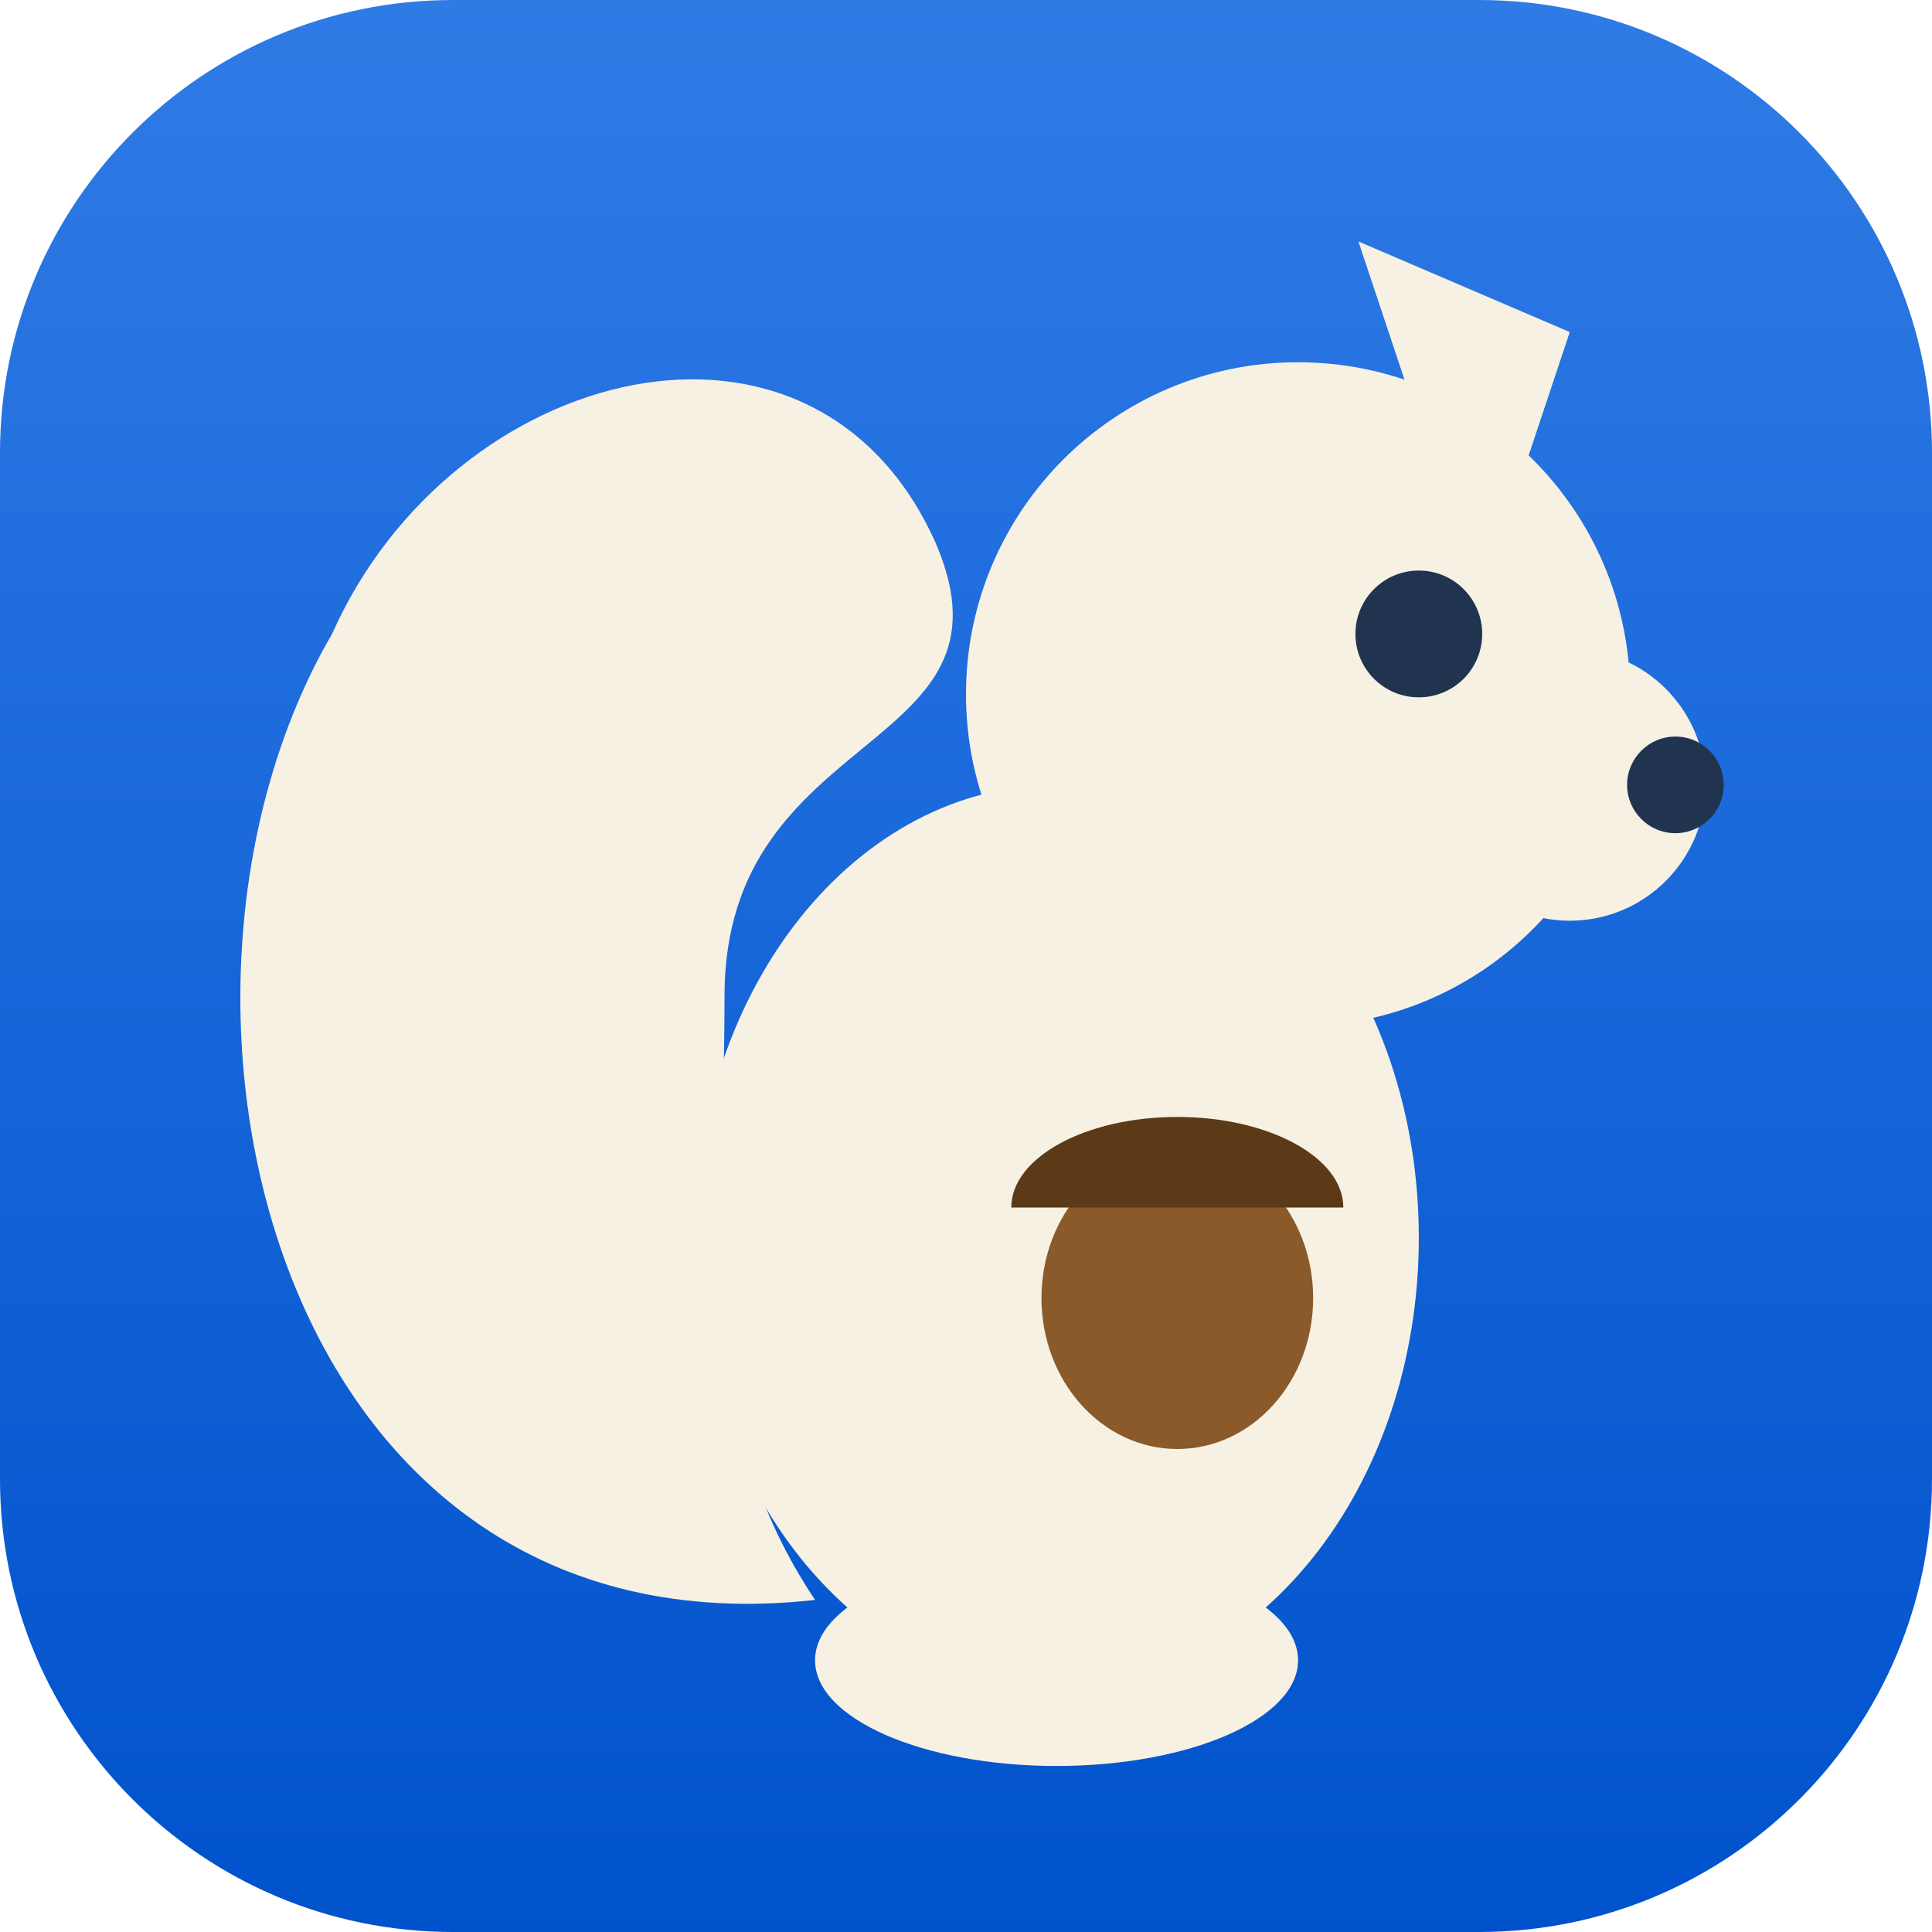
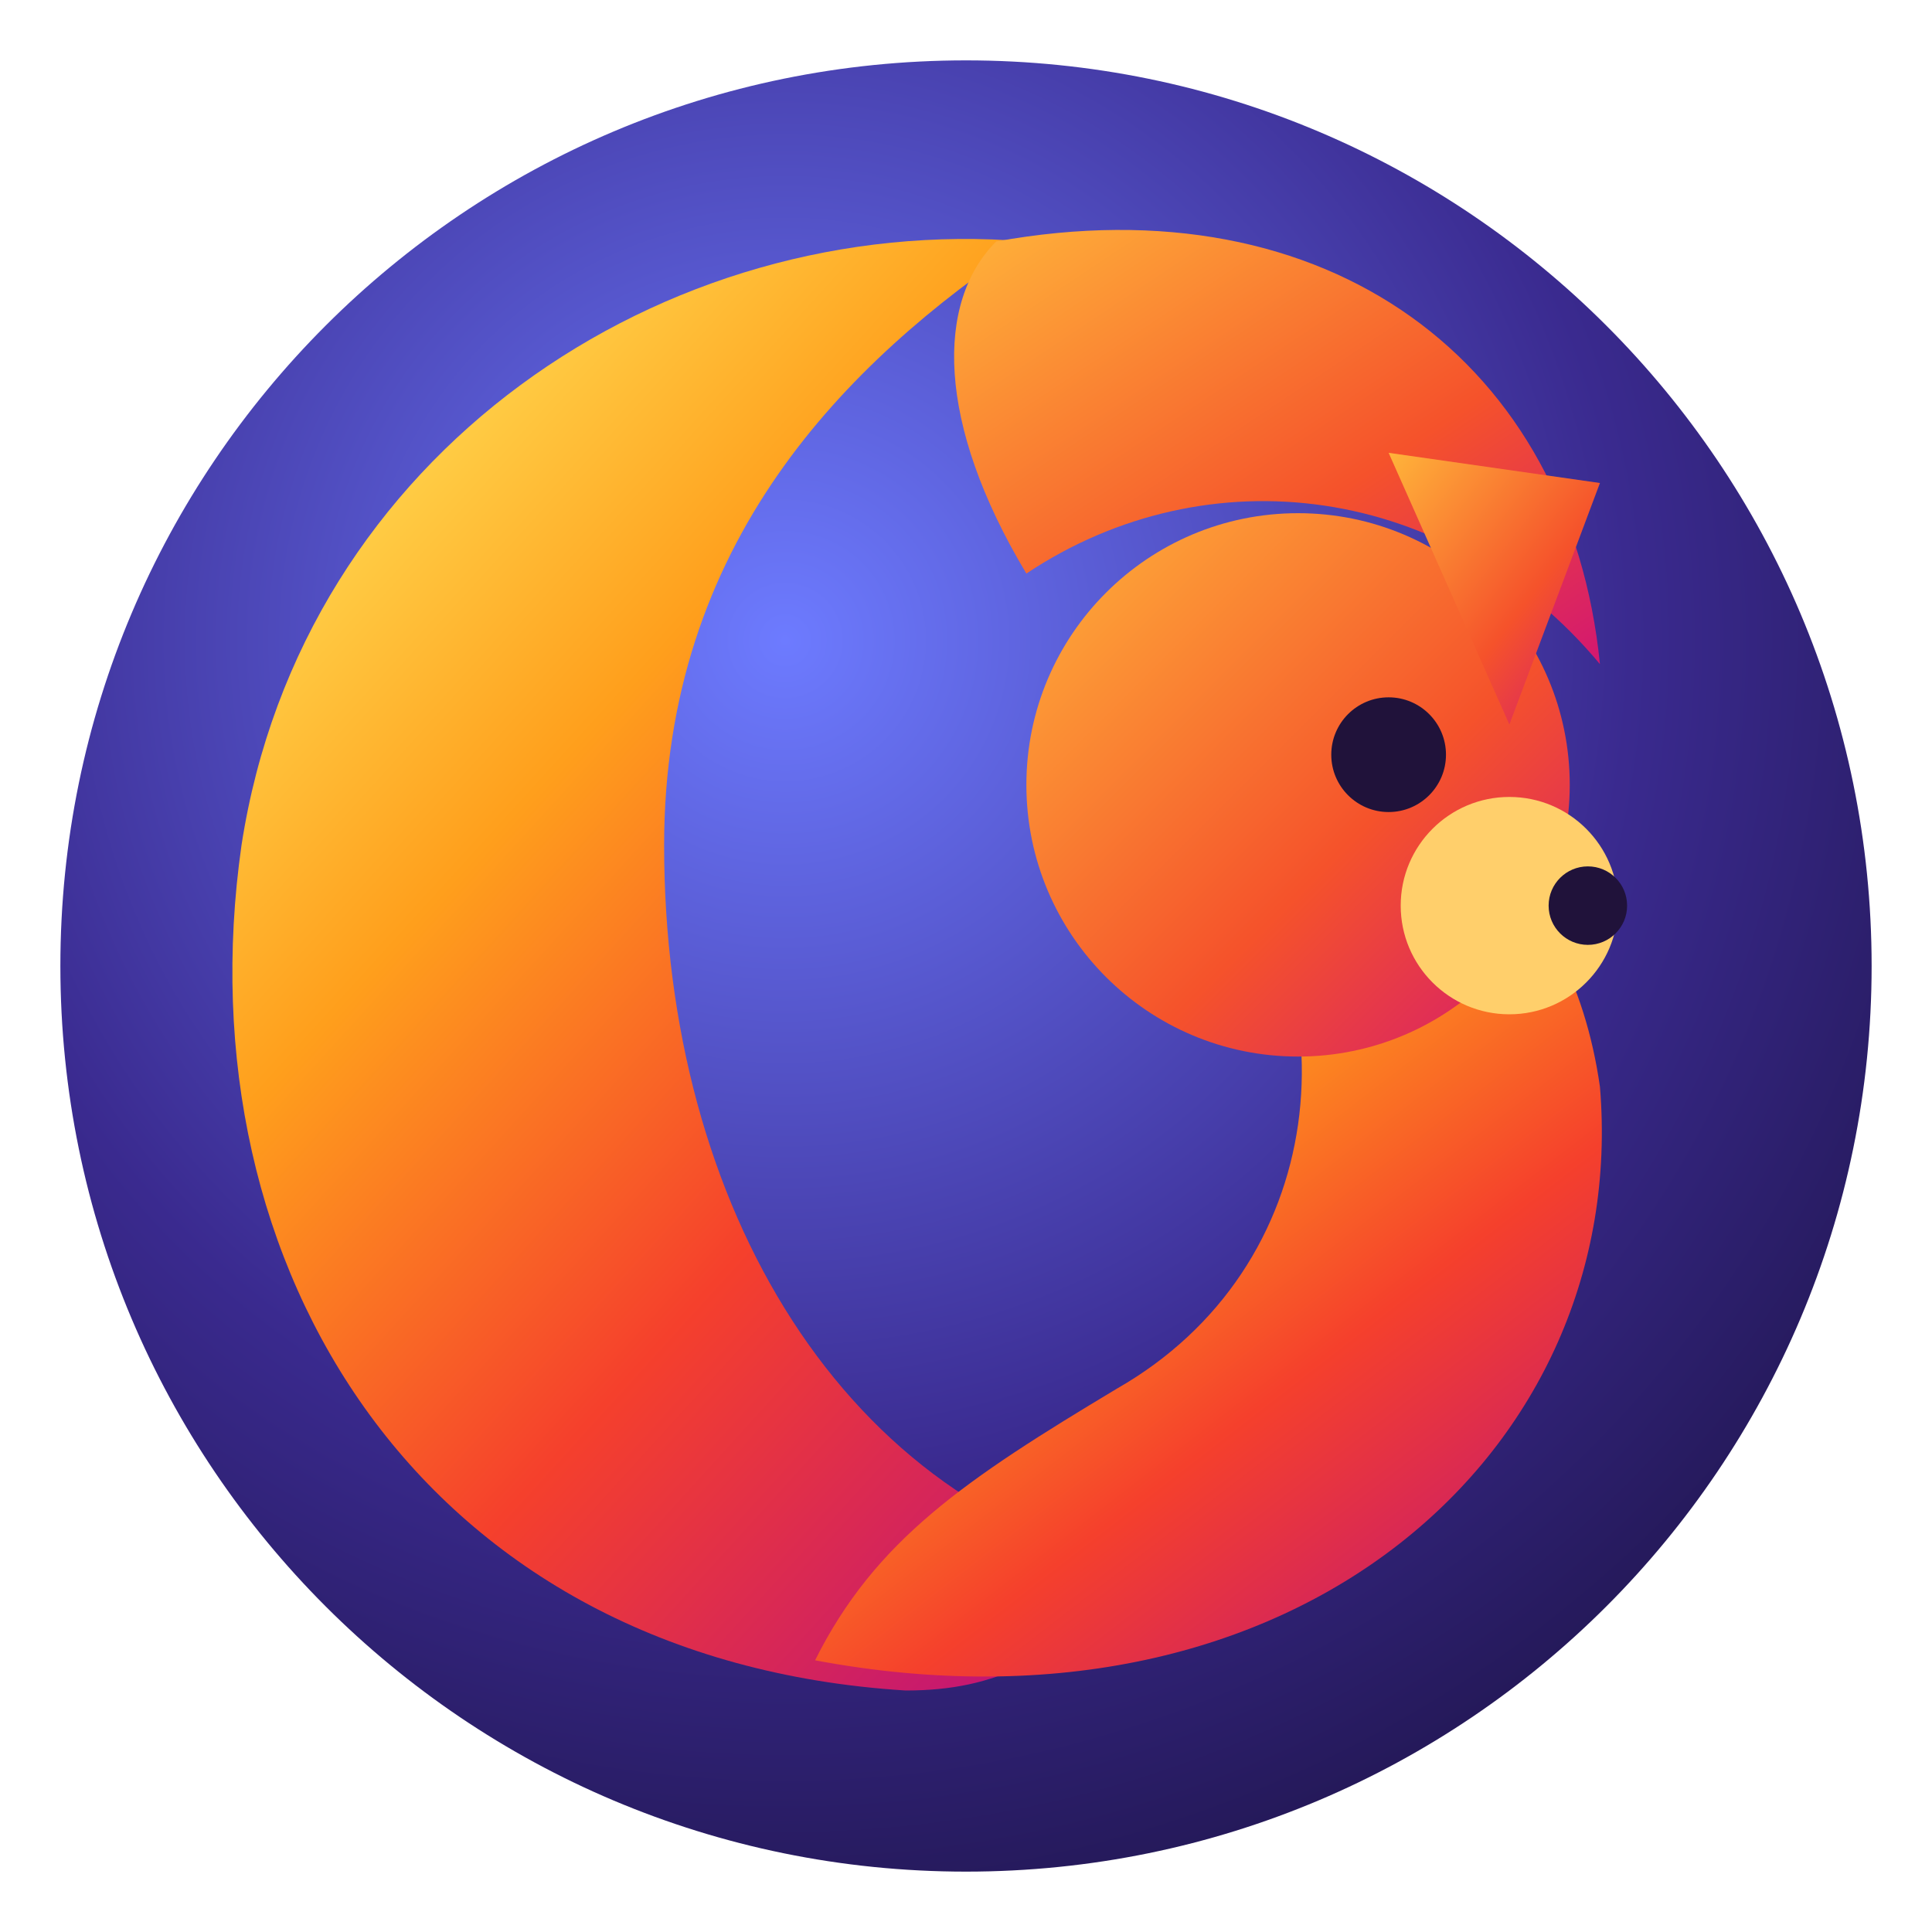
<svg xmlns="http://www.w3.org/2000/svg" width="64" height="64" viewBox="0 0 64 64">
  <defs>
-     <linearGradient id="bg" x1="0" y1="0" x2="0" y2="1">
-       <stop offset="0" stop-color="#2f7be6" />
-       <stop offset="1" stop-color="#0052cc" />
+     <radialGradient id="globe" cx="0.4" cy="0.32" r="0.85">
+       <stop offset="0" stop-color="#6d7bff" />
+       <stop offset="0.55" stop-color="#3a2a8f" />
+       <stop offset="1" stop-color="#180f3a" />
+     </radialGradient>
+     <linearGradient id="fur" x1="0.15" y1="0" x2="0.85" y2="1">
+       <stop offset="0" stop-color="#ffe95e" />
+       <stop offset="0.34" stop-color="#ff9f1c" />
+       <stop offset="0.66" stop-color="#f5402c" />
+       <stop offset="1" stop-color="#c21575" />
+     </linearGradient>
+     <linearGradient id="fur2" x1="0" y1="0" x2="1" y2="1">
+       <stop offset="0" stop-color="#ffb43a" />
+       <stop offset="0.6" stop-color="#f5522b" />
+       <stop offset="1" stop-color="#d31771" />
    </linearGradient>
  </defs>
-   <rect x="0" y="0" width="64" height="64" rx="15" fill="url(#bg)" />
-   <g fill="#f7f1e3">
-     <path d="M27 53              C9 55 4 33 11 21              C15 12 27 9 31 18              C34 25 24 24 24 33              C24 41 23 47 27 53 Z" />
-     <ellipse cx="35" cy="41" rx="12" ry="15" />
-     <ellipse cx="35" cy="55" rx="8" ry="3.5" />
-     <circle cx="43" cy="23" r="11" />
-     <path d="M45 8 L52 11 L49 20 Z" />
-     <circle cx="52" cy="26" r="4.5" />
-   </g>
-   <g>
-     <ellipse cx="39" cy="43" rx="4.5" ry="5" fill="#8a5a2b" />
-     <path d="M33.5 40 a5.5 3 0 0 1 11 0 Z" fill="#5c3a17" />
-   </g>
-   <circle cx="47" cy="21" r="2.1" fill="#20344f" />
-   <circle cx="55.5" cy="26" r="1.6" fill="#20344f" />
+   <circle cx="32" cy="32" r="30" fill="url(#globe)" />
+   <path d="M30 56            C14 55 6 42 8 28            C10 15 22 7 34 8            C28 12 22 18 22 28            C22 40 28 50 38 52            C35 55 33 56 30 56 Z" fill="url(#fur)" />
+   <path d="M33 8 C44 6 52 12 53 22 C48 16 40 15 34 19 C31 14 31 10 33 8 Z" fill="url(#fur2)" />
+   <path d="M27 55            C43 58 54 48 53 36            C52 29 47 25 40 27            C45 33 44 42 37 46            C32 49 29 51 27 55 Z" fill="url(#fur)" />
+   <circle cx="43" cy="26" r="9" fill="url(#fur2)" />
+   <path d="M46 15 L53 16 L50 24 Z" fill="url(#fur2)" />
+   <circle cx="50" cy="30" r="3.6" fill="#ffcf6b" />
+   <circle cx="46" cy="25" r="1.9" fill="#20123a" />
+   <circle cx="52.6" cy="30" r="1.3" fill="#20123a" />
</svg>
